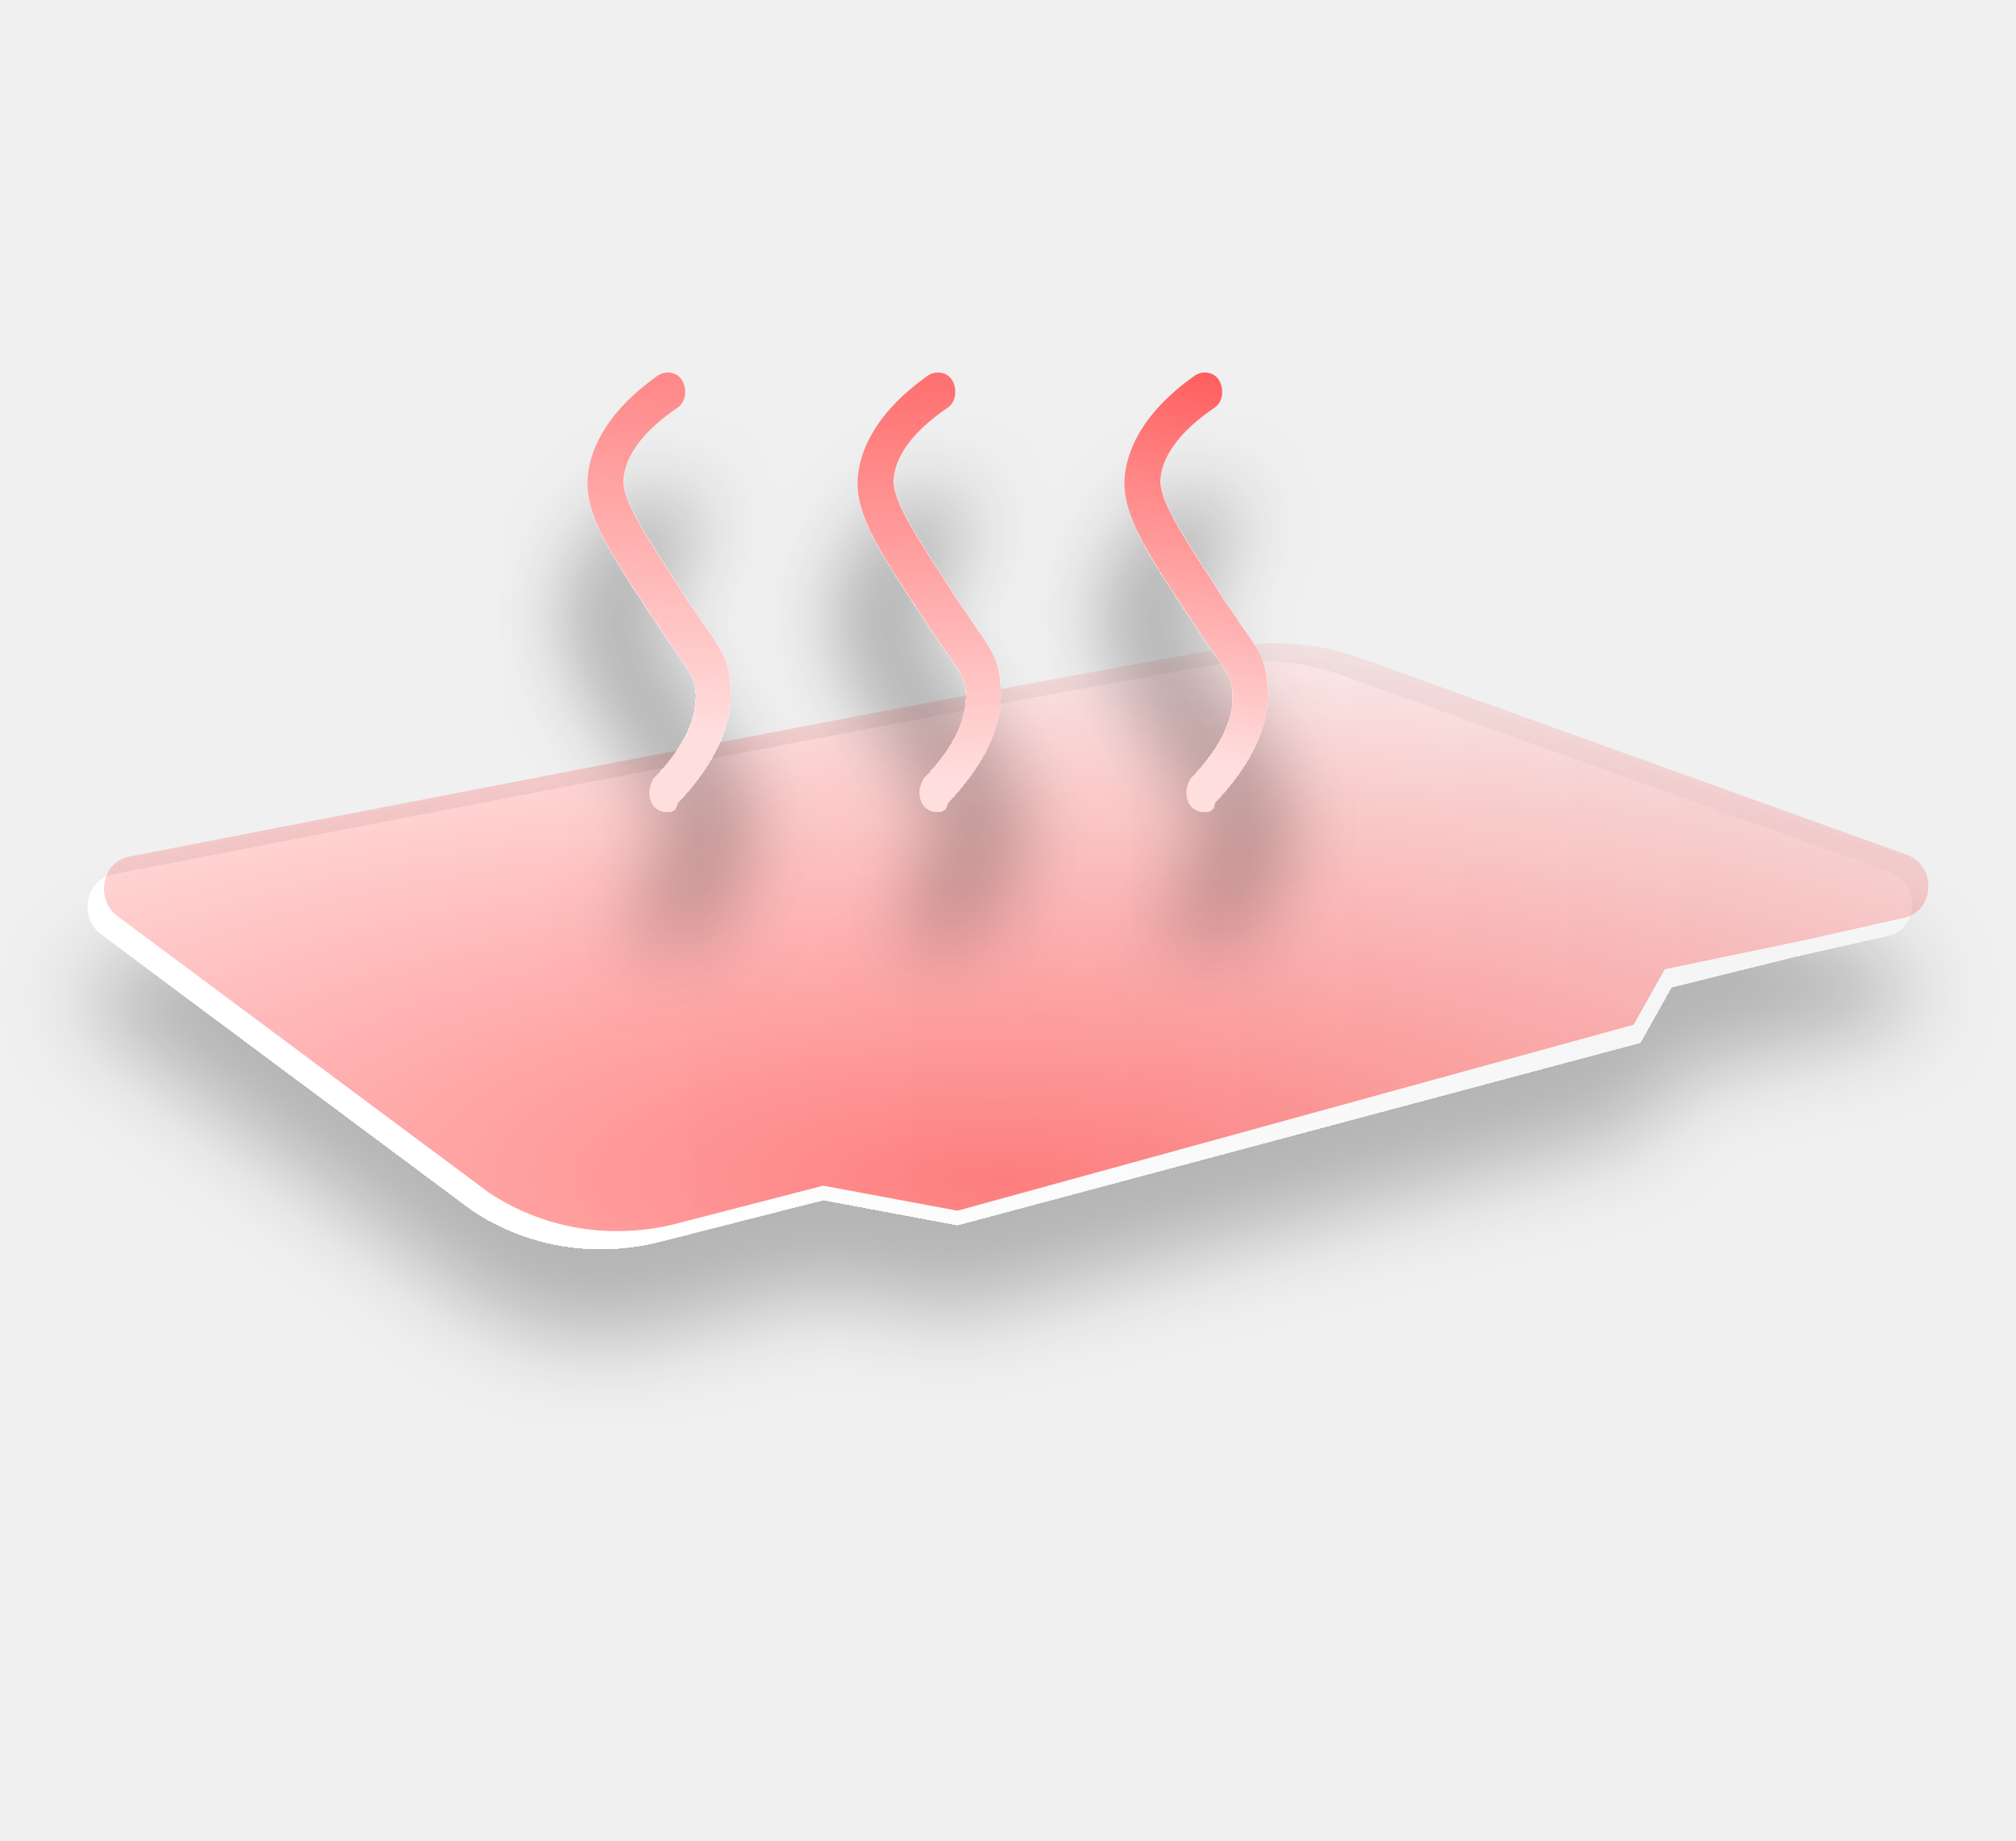
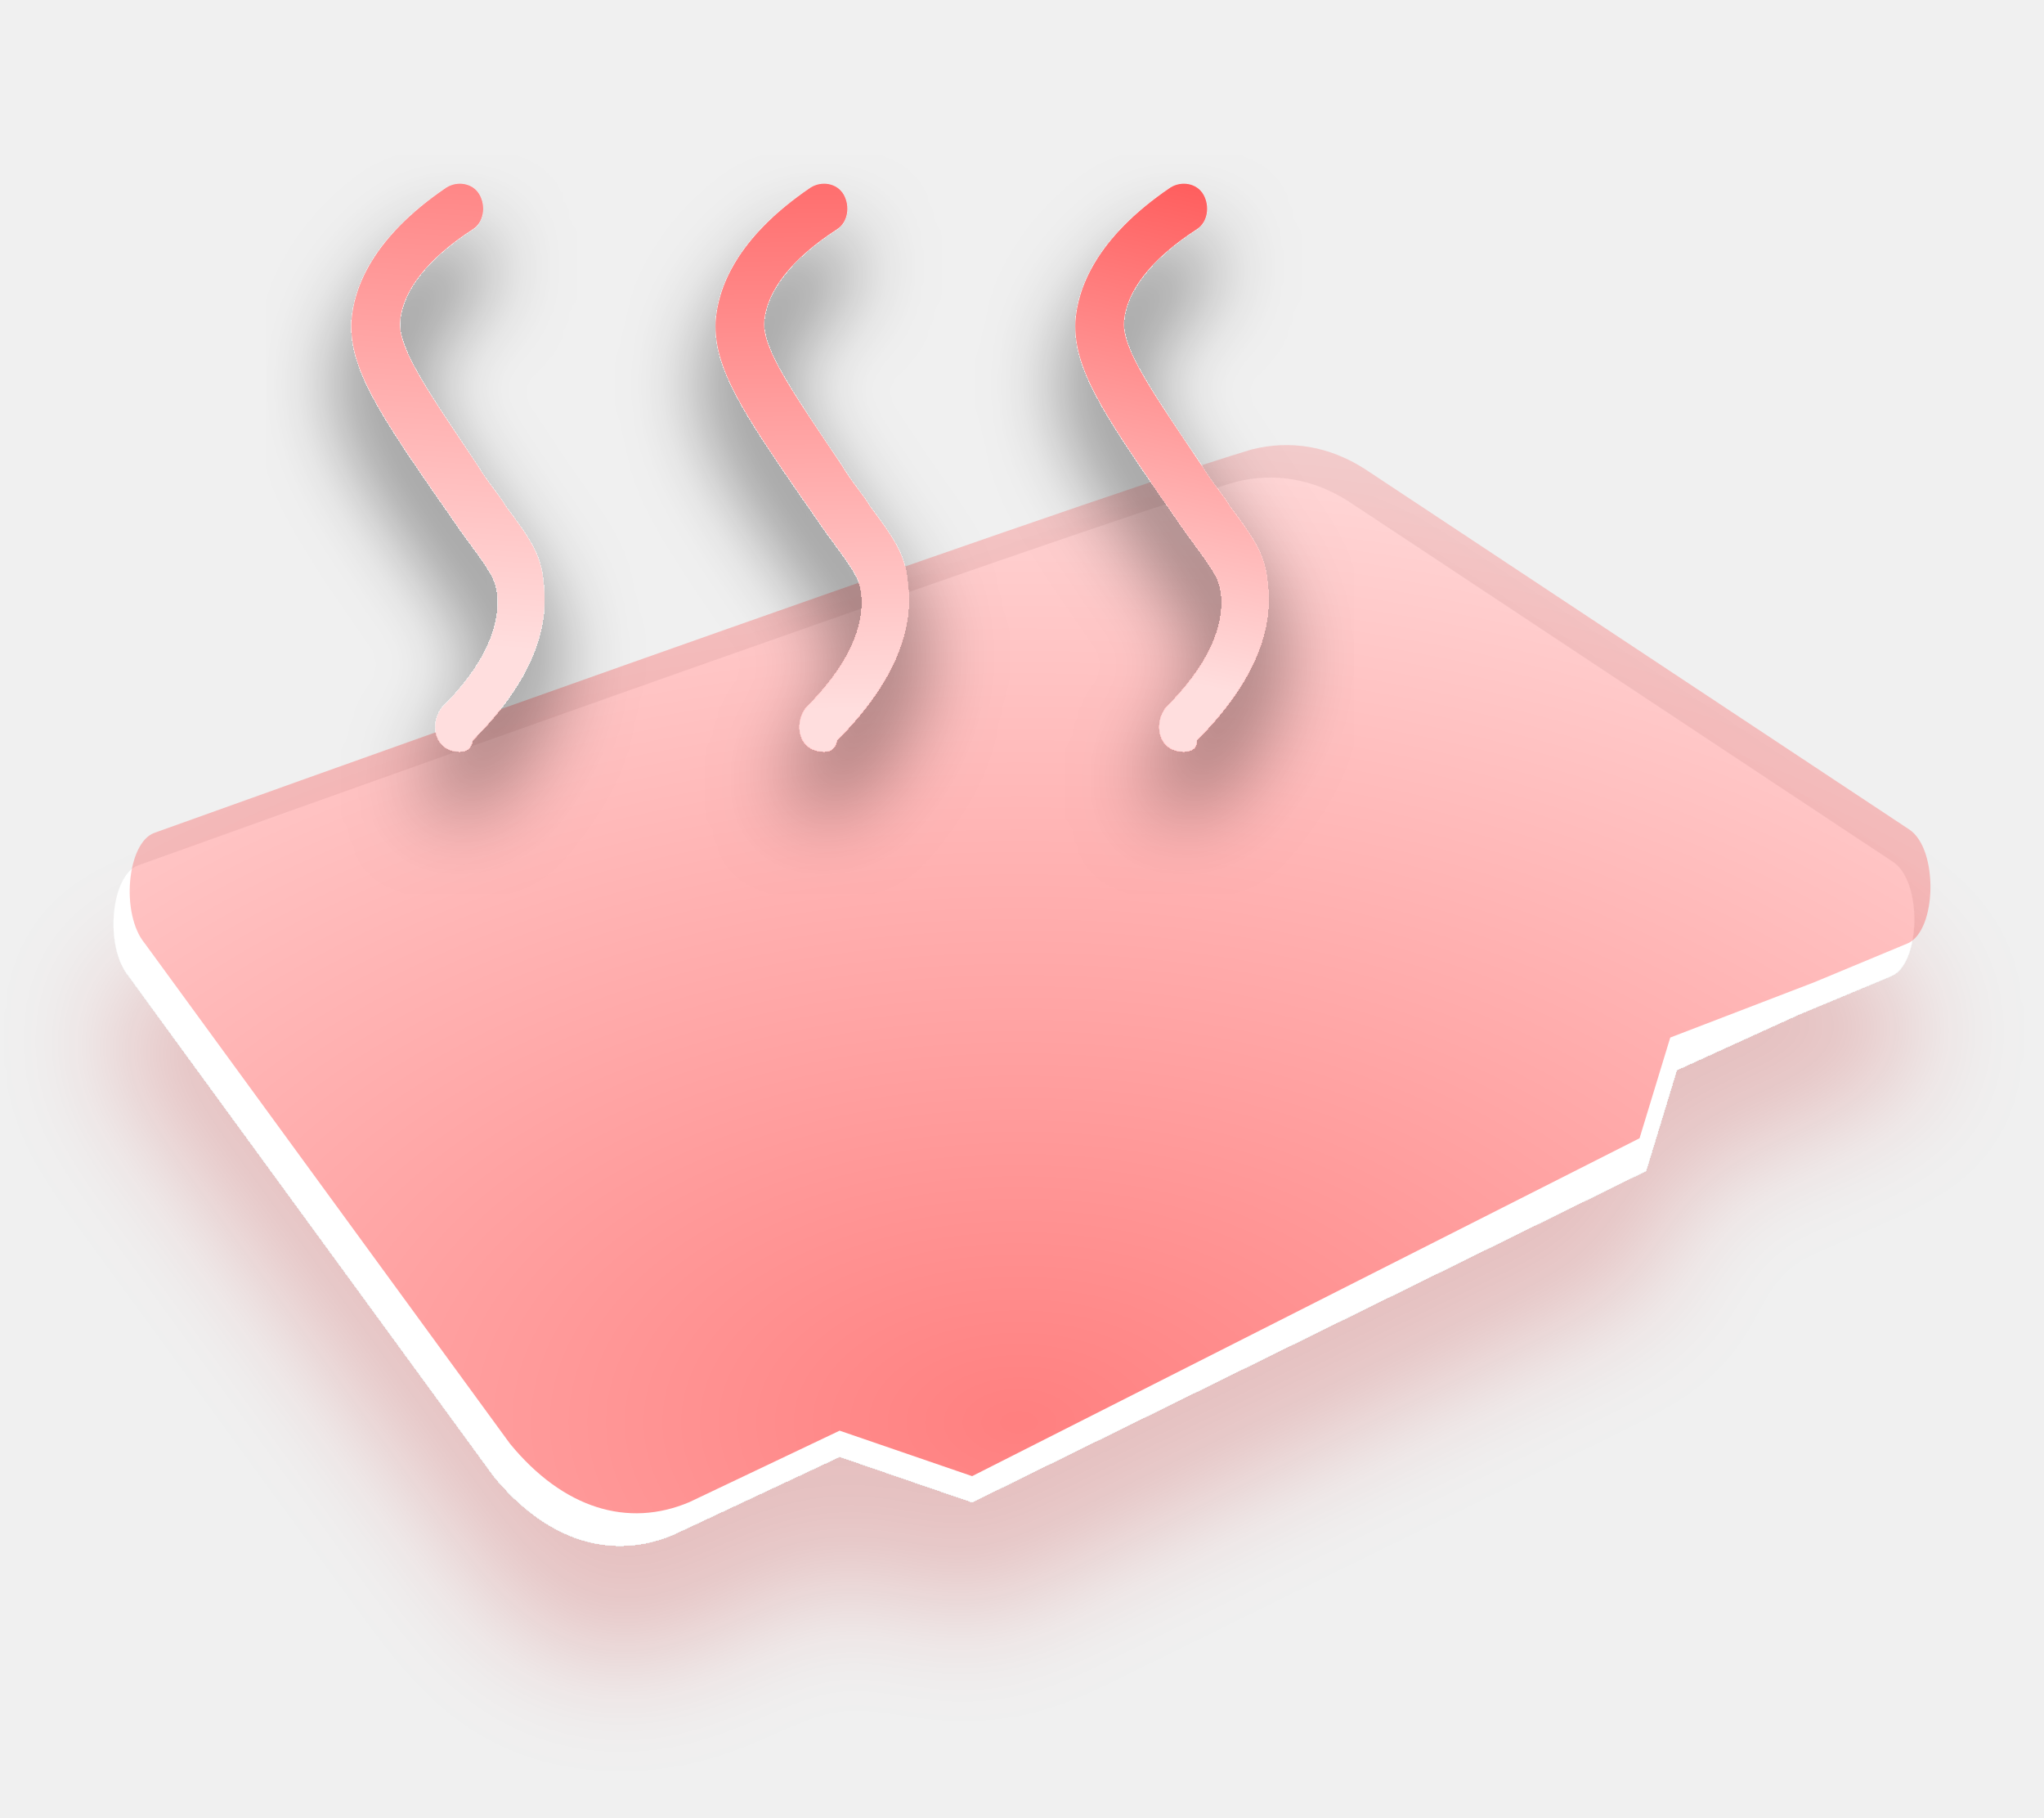
- <svg xmlns="http://www.w3.org/2000/svg" width="92" height="84" viewBox="0 0 92 84" fill="none">
-   <g filter="url(#filter0_d_1_102)">
-     <path d="M86.281 39.826L61.102 30.767C59.459 30.196 57.666 30.033 55.873 30.277C47.355 31.665 5.142 39.908 5.142 39.908C3.872 40.153 3.573 41.948 4.694 42.683L21.579 55.251C24.045 56.883 27.033 57.373 29.872 56.72L37.568 54.761L43.694 55.904L74.85 47.58L76.269 45.05L81.873 43.662L86.206 42.683C87.551 42.356 87.626 40.316 86.281 39.826Z" fill="url(#paint0_linear_1_102)" />
+ <svg xmlns="http://www.w3.org/2000/svg" width="72" height="64" viewBox="0 0 72 64" fill="none">
+   <g filter="url(#filter0_d_298_685)">
+     <path d="M66.69 30.359L47.507 17.659C46.254 16.858 44.888 16.629 43.522 16.972C37.033 18.918 4.87 30.474 4.87 30.474C3.903 30.817 3.675 33.334 4.529 34.364L17.394 51.984C19.272 54.272 21.549 54.959 23.712 54.044L29.576 51.297L34.243 52.899L57.981 41.229L59.062 37.682L63.332 35.737L66.633 34.364C67.658 33.906 67.715 31.046 66.69 30.359Z" fill="white" />
  </g>
-   <path d="M87.028 39.01L61.85 29.951C60.206 29.38 58.413 29.216 56.62 29.461C48.102 30.849 5.89 39.092 5.89 39.092C4.619 39.337 4.321 41.132 5.441 41.867L22.326 54.435C24.792 56.067 27.78 56.557 30.619 55.904L37.568 54.109L43.694 55.251L74.551 46.763L75.97 44.233L82.62 42.846L86.953 41.867C88.298 41.54 88.373 39.5 87.028 39.01Z" fill="url(#paint1_radial_1_102)" />
-   <g filter="url(#filter1_d_1_102)">
-     <path d="M30.47 37.051C30.246 37.051 30.022 36.97 29.872 36.806C29.573 36.48 29.573 35.909 29.872 35.501C31.292 34.032 31.89 32.644 31.74 31.42C31.666 30.93 31.516 30.686 30.769 29.625C30.47 29.216 30.171 28.727 29.723 28.074C27.78 25.136 26.735 23.504 26.809 21.871C26.884 20.729 27.482 18.933 30.022 17.138C30.395 16.893 30.918 16.974 31.142 17.383C31.367 17.791 31.292 18.362 30.918 18.607C29.349 19.668 28.528 20.81 28.453 21.871C28.378 22.851 29.499 24.483 31.068 26.931C31.441 27.584 31.815 27.992 32.039 28.4C32.861 29.543 33.234 30.114 33.309 31.094C33.533 32.889 32.712 34.766 30.918 36.643C30.844 36.97 30.694 37.051 30.47 37.051Z" fill="url(#paint2_linear_1_102)" />
-     <path d="M42.798 37.051C42.574 37.051 42.349 36.97 42.2 36.806C41.901 36.48 41.901 35.909 42.2 35.501C43.62 34.032 44.217 32.644 44.068 31.42C43.993 30.93 43.844 30.686 43.097 29.625C42.798 29.216 42.499 28.727 42.051 28.074C40.108 25.136 39.062 23.504 39.137 21.871C39.212 20.729 39.809 18.933 42.349 17.138C42.723 16.893 43.246 16.974 43.47 17.383C43.694 17.791 43.62 18.362 43.246 18.607C41.677 19.668 40.855 20.81 40.781 21.871C40.706 22.851 41.827 24.483 43.395 26.931C43.769 27.584 44.143 27.992 44.367 28.4C45.189 29.543 45.562 30.114 45.637 31.094C45.861 32.889 45.039 34.766 43.246 36.643C43.171 36.97 43.022 37.051 42.798 37.051Z" fill="url(#paint3_linear_1_102)" />
-     <path d="M54.976 37.051C54.752 37.051 54.528 36.97 54.378 36.806C54.08 36.48 54.08 35.909 54.378 35.501C55.798 34.032 56.396 32.644 56.246 31.42C56.172 30.93 56.022 30.686 55.275 29.625C54.976 29.216 54.677 28.727 54.229 28.074C52.286 25.136 51.24 23.504 51.315 21.871C51.39 20.729 51.987 18.933 54.528 17.138C54.901 16.893 55.424 16.974 55.648 17.383C55.873 17.791 55.798 18.362 55.424 18.607C53.855 19.668 53.033 20.81 52.959 21.871C52.884 22.851 54.005 24.483 55.574 26.931C55.947 27.584 56.321 27.992 56.545 28.4C57.367 29.543 57.74 30.114 57.815 31.094C58.039 32.889 57.218 34.766 55.424 36.643C55.424 36.97 55.2 37.051 54.976 37.051Z" fill="url(#paint4_linear_1_102)" />
+   <path d="M67.26 29.215L48.076 16.515C46.824 15.714 45.458 15.485 44.091 15.828C37.602 17.773 5.44 29.329 5.44 29.329C4.472 29.673 4.244 32.19 5.098 33.22L17.963 50.84C19.842 53.128 22.119 53.815 24.282 52.899L29.576 50.382L34.243 51.984L57.753 40.085L58.835 36.538L63.901 34.593L67.203 33.22C68.227 32.762 68.284 29.901 67.26 29.215Z" fill="url(#paint0_radial_298_685)" />
+   <g filter="url(#filter1_d_298_685)">
+     <path d="M16.189 26.469C15.956 26.469 15.723 26.388 15.567 26.225C15.256 25.899 15.256 25.329 15.567 24.922C17.044 23.457 17.666 22.073 17.511 20.852C17.433 20.364 17.278 20.119 16.5 19.061C16.189 18.654 15.878 18.166 15.412 17.515C13.39 14.584 12.302 12.956 12.379 11.328C12.457 10.188 13.079 8.397 15.723 6.606C16.111 6.362 16.656 6.444 16.889 6.851C17.122 7.258 17.044 7.827 16.656 8.072C15.023 9.13 14.168 10.27 14.09 11.328C14.012 12.305 15.178 13.933 16.811 16.375C17.2 17.026 17.589 17.433 17.822 17.84C18.677 18.98 19.066 19.55 19.144 20.526C19.377 22.317 18.522 24.19 16.656 26.062C16.578 26.388 16.422 26.469 16.189 26.469Z" fill="url(#paint1_linear_298_685)" />
+     <path d="M29.018 26.469C28.785 26.469 28.552 26.388 28.396 26.225C28.085 25.899 28.085 25.329 28.396 24.922C29.873 23.457 30.495 22.073 30.34 20.852C30.262 20.364 30.107 20.119 29.329 19.061C29.018 18.654 28.707 18.166 28.241 17.515C26.219 14.584 25.131 12.956 25.208 11.328C25.286 10.188 25.908 8.397 28.552 6.606C28.94 6.362 29.485 6.444 29.718 6.851C29.951 7.258 29.873 7.827 29.485 8.072C27.852 9.13 26.997 10.27 26.919 11.328C26.841 12.305 28.007 13.933 29.64 16.375C30.029 17.026 30.418 17.433 30.651 17.84C31.506 18.98 31.895 19.55 31.973 20.526C32.206 22.317 31.351 24.19 29.485 26.062C29.407 26.388 29.251 26.469 29.018 26.469Z" fill="url(#paint2_linear_298_685)" />
+     <path d="M41.691 26.469C41.458 26.469 41.225 26.388 41.069 26.225C40.758 25.899 40.758 25.329 41.069 24.922C42.546 23.457 43.168 22.073 43.013 20.852C42.935 20.364 42.78 20.119 42.002 19.061C41.691 18.654 41.38 18.166 40.914 17.515C38.892 14.584 37.804 12.956 37.881 11.328C37.959 10.188 38.581 8.397 41.225 6.606C41.613 6.362 42.158 6.444 42.391 6.851C42.624 7.258 42.546 7.827 42.158 8.072C40.525 9.13 39.67 10.27 39.592 11.328C39.514 12.305 40.68 13.933 42.313 16.375C42.702 17.026 43.091 17.433 43.324 17.84C44.179 18.98 44.568 19.55 44.646 20.526C44.879 22.317 44.024 24.19 42.158 26.062C42.158 26.388 41.924 26.469 41.691 26.469Z" fill="url(#paint3_linear_298_685)" />
  </g>
  <defs>
-     <filter id="filter0_d_1_102" x="0" y="30.167" width="91.253" height="34.833" filterUnits="userSpaceOnUse" color-interpolation-filters="sRGB">
+     <filter id="filter0_d_298_685" x="0" y="16.818" width="71.431" height="45.618" filterUnits="userSpaceOnUse" color-interpolation-filters="sRGB">
      <feFlood flood-opacity="0" result="BackgroundImageFix" />
      <feColorMatrix in="SourceAlpha" type="matrix" values="0 0 0 0 0 0 0 0 0 0 0 0 0 0 0 0 0 0 127 0" result="hardAlpha" />
      <feOffset dy="4" />
      <feGaussianBlur stdDeviation="2" />
      <feComposite in2="hardAlpha" operator="out" />
-       <feColorMatrix type="matrix" values="0 0 0 0 0 0 0 0 0 0 0 0 0 0 0 0 0 0 0.25 0" />
-       <feBlend mode="normal" in2="BackgroundImageFix" result="effect1_dropShadow_1_102" />
-       <feBlend mode="normal" in="SourceGraphic" in2="effect1_dropShadow_1_102" result="shape" />
+       <feColorMatrix type="matrix" values="0 0 0 0 0.729 0 0 0 0 0 0 0 0 0 0 0 0 0 0.2 0" />
+       <feBlend mode="normal" in2="BackgroundImageFix" result="effect1_dropShadow_298_685" />
+       <feBlend mode="normal" in="SourceGraphic" in2="effect1_dropShadow_298_685" result="shape" />
    </filter>
-     <filter id="filter1_d_1_102" x="22.805" y="17" width="39.046" height="30.051" filterUnits="userSpaceOnUse" color-interpolation-filters="sRGB">
+     <filter id="filter1_d_298_685" x="9.375" y="5.469" width="38.308" height="26" filterUnits="userSpaceOnUse" color-interpolation-filters="sRGB">
      <feFlood flood-opacity="0" result="BackgroundImageFix" />
      <feColorMatrix in="SourceAlpha" type="matrix" values="0 0 0 0 0 0 0 0 0 0 0 0 0 0 0 0 0 0 127 0" result="hardAlpha" />
-       <feOffset dy="6" />
-       <feGaussianBlur stdDeviation="2" />
+       <feOffset dy="2" />
+       <feGaussianBlur stdDeviation="1.5" />
      <feComposite in2="hardAlpha" operator="out" />
      <feColorMatrix type="matrix" values="0 0 0 0 0 0 0 0 0 0 0 0 0 0 0 0 0 0 0.6 0" />
-       <feBlend mode="normal" in2="BackgroundImageFix" result="effect1_dropShadow_1_102" />
-       <feBlend mode="normal" in="SourceGraphic" in2="effect1_dropShadow_1_102" result="shape" />
+       <feBlend mode="normal" in2="BackgroundImageFix" result="effect1_dropShadow_298_685" />
+       <feBlend mode="normal" in="SourceGraphic" in2="effect1_dropShadow_298_685" result="shape" />
    </filter>
-     <linearGradient id="paint0_linear_1_102" x1="0.137" y1="42.846" x2="84.87" y2="43.203" gradientUnits="userSpaceOnUse">
-       <stop offset="0.341" stop-color="white" />
-       <stop offset="0.933" stop-color="#F5F5F5" />
-     </linearGradient>
-     <radialGradient id="paint1_radial_1_102" cx="0" cy="0" r="1" gradientUnits="userSpaceOnUse" gradientTransform="translate(45.7116 53.8637) rotate(-89.2507) scale(28.5671 88.637)">
+     <radialGradient id="paint0_radial_298_685" cx="0" cy="0" r="1" gradientUnits="userSpaceOnUse" gradientTransform="translate(35.7804 50.0389) rotate(-89.5928) scale(40.0469 67.537)">
      <stop stop-color="#FF0000" stop-opacity="0.5" />
-       <stop offset="1" stop-color="#FF0000" stop-opacity="0" />
+       <stop offset="1" stop-color="#FF0000" stop-opacity="0.1" />
    </radialGradient>
-     <linearGradient id="paint2_linear_1_102" x1="33.01" y1="3.672" x2="30.783" y2="35.476" gradientUnits="userSpaceOnUse">
+     <linearGradient id="paint1_linear_298_685" x1="18.833" y1="-6.825" x2="16.703" y2="24.91" gradientUnits="userSpaceOnUse">
      <stop stop-color="#FF3E3E" />
      <stop offset="0.933" stop-color="#FFDEDE" />
    </linearGradient>
-     <linearGradient id="paint3_linear_1_102" x1="43.47" y1="8.16" x2="43.916" y2="37.54" gradientUnits="userSpaceOnUse">
+     <linearGradient id="paint2_linear_298_685" x1="29.718" y1="-2.348" x2="30.144" y2="26.957" gradientUnits="userSpaceOnUse">
      <stop offset="0.028" stop-color="#FF3E3E" />
      <stop offset="0.933" stop-color="#FFDEDE" />
    </linearGradient>
-     <linearGradient id="paint4_linear_1_102" x1="59.907" y1="13.057" x2="54.602" y2="36.128" gradientUnits="userSpaceOnUse">
+     <linearGradient id="paint3_linear_298_685" x1="46.823" y1="2.536" x2="41.73" y2="25.642" gradientUnits="userSpaceOnUse">
      <stop offset="0.028" stop-color="#FF3E3E" />
      <stop offset="0.933" stop-color="#FFDEDE" />
    </linearGradient>
  </defs>
</svg>
